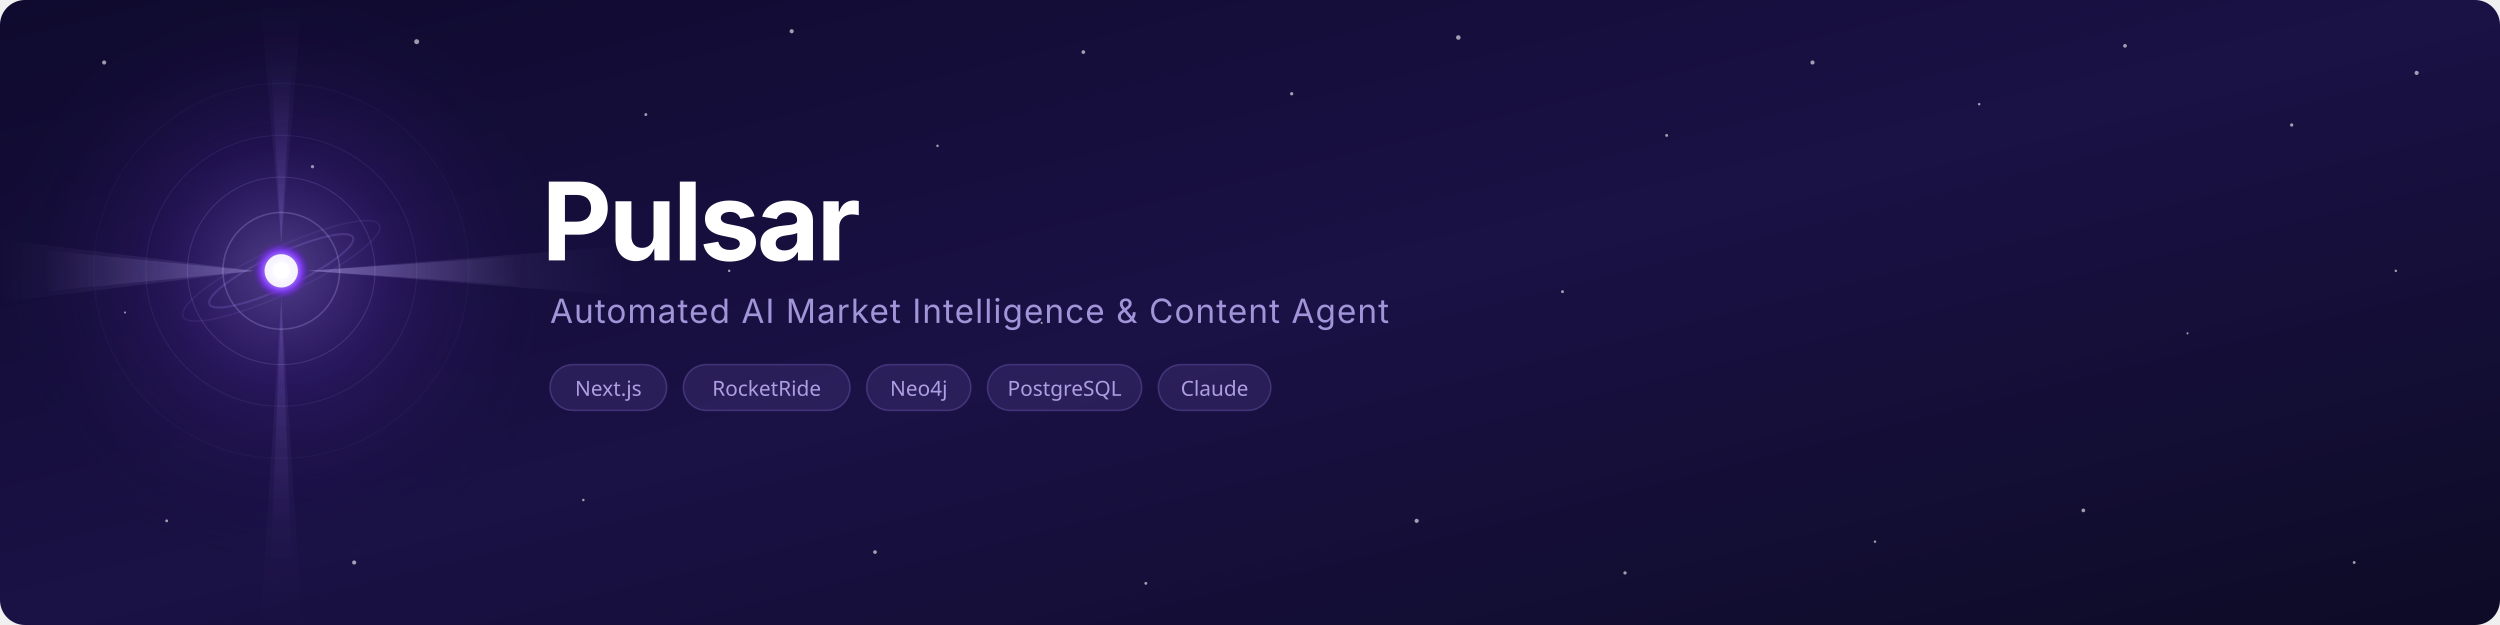
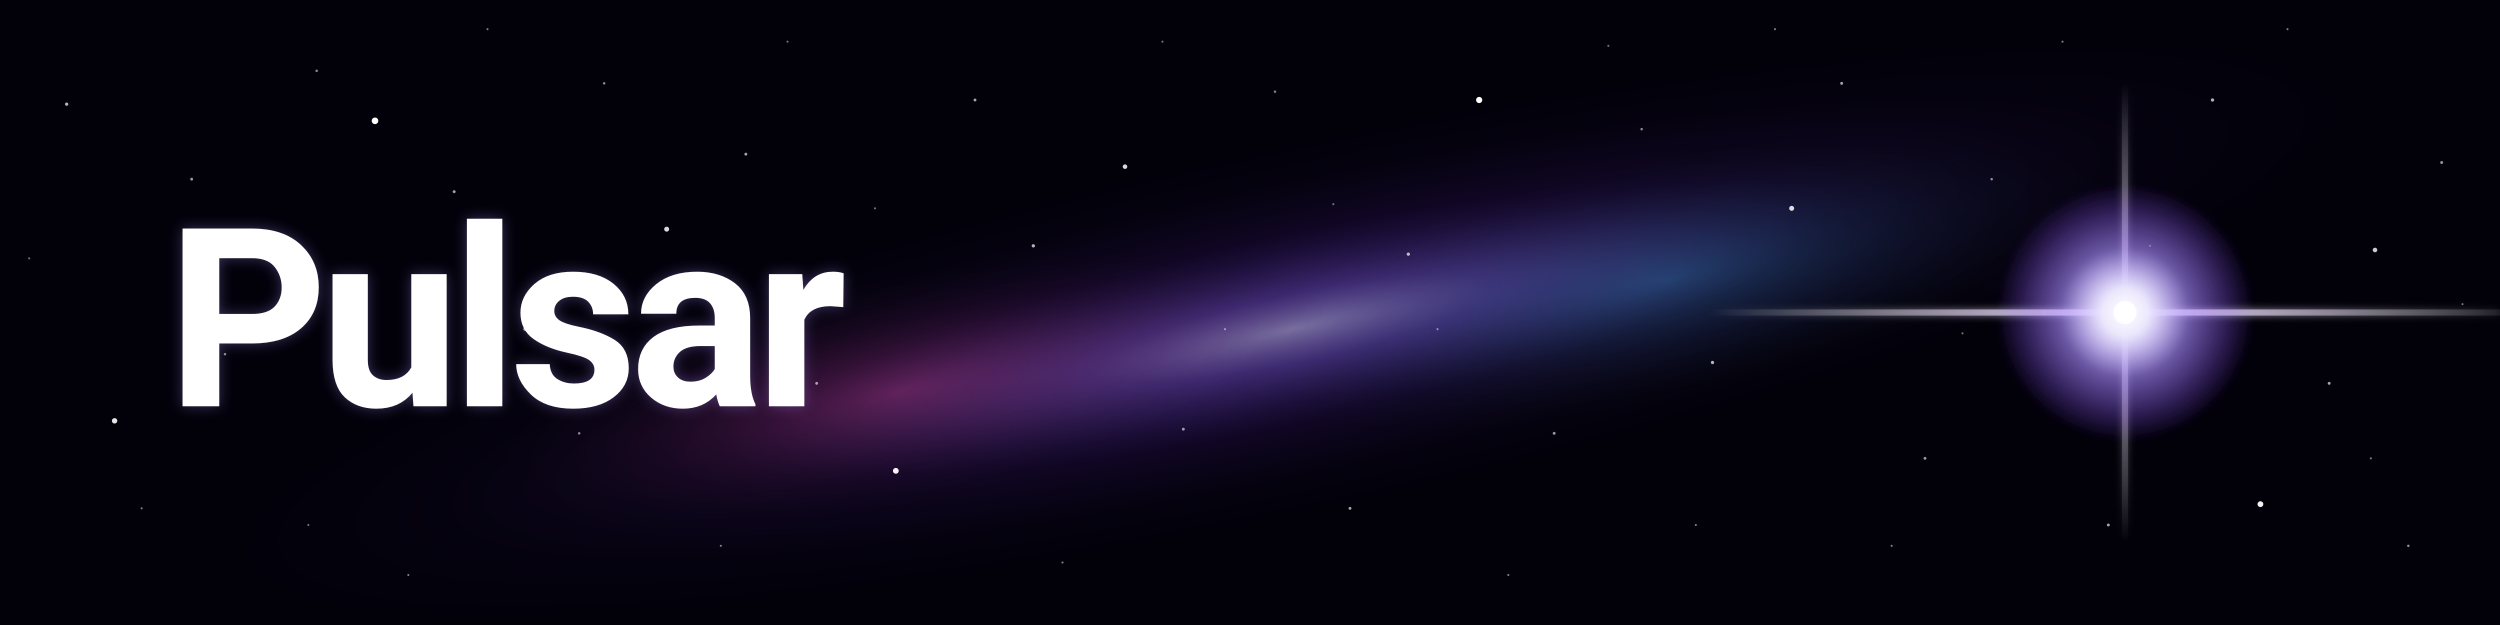
- <svg xmlns="http://www.w3.org/2000/svg" width="1200" height="300" viewBox="0 0 1200 300">
+ <svg xmlns="http://www.w3.org/2000/svg" width="1200" height="300" viewBox="0 0 1200 300" preserveAspectRatio="xMidYMid slice">
  <defs>
-     <linearGradient id="bg" x1="0%" y1="0%" x2="100%" y2="100%">
-       <stop offset="0%" style="stop-color:#0f0a2e" />
-       <stop offset="50%" style="stop-color:#1a1145" />
-       <stop offset="100%" style="stop-color:#0d0b26" />
+     <radialGradient id="galaxy-core" cx="50%" cy="50%" r="50%">
+       <stop offset="0%" stop-color="#c4b5fd" stop-opacity="0.65" />
+       <stop offset="18%" stop-color="#8b5cf6" stop-opacity="0.45" />
+       <stop offset="48%" stop-color="#4c1d95" stop-opacity="0.2" />
+       <stop offset="100%" stop-color="#000000" stop-opacity="0" />
+     </radialGradient>
+     <radialGradient id="nebula-pink" cx="50%" cy="50%" r="50%">
+       <stop offset="0%" stop-color="#ec4899" stop-opacity="0.32" />
+       <stop offset="100%" stop-color="#000000" stop-opacity="0" />
+     </radialGradient>
+     <radialGradient id="nebula-blue" cx="50%" cy="50%" r="50%">
+       <stop offset="0%" stop-color="#38bdf8" stop-opacity="0.28" />
+       <stop offset="100%" stop-color="#000000" stop-opacity="0" />
+     </radialGradient>
+     <radialGradient id="pulsar-glow" cx="50%" cy="50%" r="50%">
+       <stop offset="0%" stop-color="#ffffff" stop-opacity="1" />
+       <stop offset="18%" stop-color="#ede9fe" stop-opacity="0.9" />
+       <stop offset="50%" stop-color="#a78bfa" stop-opacity="0.4" />
+       <stop offset="100%" stop-color="#7c3aed" stop-opacity="0" />
+     </radialGradient>
+     <linearGradient id="beam-h" x1="0%" y1="50%" x2="100%" y2="50%">
+       <stop offset="0%" stop-color="#ffffff" stop-opacity="0" />
+       <stop offset="50%" stop-color="#e9d5ff" stop-opacity="0.85" />
+       <stop offset="100%" stop-color="#ffffff" stop-opacity="0" />
    </linearGradient>
-     <radialGradient id="pulsar-glow" cx="50%" cy="50%" r="50%">
-       <stop offset="0%" style="stop-color:#a78bfa;stop-opacity:0.4" />
-       <stop offset="40%" style="stop-color:#7c3aed;stop-opacity:0.15" />
-       <stop offset="100%" style="stop-color:#0f0a2e;stop-opacity:0" />
-     </radialGradient>
-     <radialGradient id="star-core" cx="50%" cy="50%" r="50%">
-       <stop offset="0%" style="stop-color:#ffffff" />
-       <stop offset="30%" style="stop-color:#c4b5fd" />
-       <stop offset="70%" style="stop-color:#7c3aed" />
-       <stop offset="100%" style="stop-color:#4c1d95;stop-opacity:0" />
-     </radialGradient>
-     <linearGradient id="beam1" x1="0%" y1="50%" x2="100%" y2="50%">
-       <stop offset="0%" style="stop-color:#c4b5fd;stop-opacity:0.6" />
-       <stop offset="100%" style="stop-color:#c4b5fd;stop-opacity:0" />
+     <linearGradient id="beam-v" x1="50%" y1="0%" x2="50%" y2="100%">
+       <stop offset="0%" stop-color="#ffffff" stop-opacity="0" />
+       <stop offset="50%" stop-color="#e9d5ff" stop-opacity="0.55" />
+       <stop offset="100%" stop-color="#ffffff" stop-opacity="0" />
    </linearGradient>
-     <linearGradient id="beam2" x1="100%" y1="50%" x2="0%" y2="50%">
-       <stop offset="0%" style="stop-color:#c4b5fd;stop-opacity:0.6" />
-       <stop offset="100%" style="stop-color:#c4b5fd;stop-opacity:0" />
-     </linearGradient>
-     <linearGradient id="beam-up" x1="50%" y1="100%" x2="50%" y2="0%">
-       <stop offset="0%" style="stop-color:#a78bfa;stop-opacity:0.5" />
-       <stop offset="100%" style="stop-color:#a78bfa;stop-opacity:0" />
-     </linearGradient>
-     <linearGradient id="beam-down" x1="50%" y1="0%" x2="50%" y2="100%">
-       <stop offset="0%" style="stop-color:#a78bfa;stop-opacity:0.5" />
-       <stop offset="100%" style="stop-color:#a78bfa;stop-opacity:0" />
-     </linearGradient>
+     <filter id="soft-glow" x="-30%" y="-30%" width="160%" height="160%">
+       <feGaussianBlur in="SourceGraphic" stdDeviation="1.8" result="blur" />
+       <feMerge>
+         <feMergeNode in="blur" />
+         <feMergeNode in="SourceGraphic" />
+       </feMerge>
+     </filter>
+     <filter id="text-glow" x="-20%" y="-20%" width="140%" height="140%">
+       <feGaussianBlur in="SourceGraphic" stdDeviation="3" result="blur" />
+       <feFlood flood-color="#a78bfa" flood-opacity="0.35" />
+       <feComposite in2="blur" operator="in" result="violetGlow" />
+       <feMerge>
+         <feMergeNode in="violetGlow" />
+         <feMergeNode in="SourceGraphic" />
+       </feMerge>
+     </filter>
  </defs>
-   <rect width="1200" height="300" fill="url(#bg)" rx="12" />
-   <g opacity="0.6">
-     <circle cx="50" cy="30" r="1" fill="white" />
-     <circle cx="150" cy="80" r="0.8" fill="white" />
-     <circle cx="200" cy="20" r="1.2" fill="white" />
-     <circle cx="310" cy="55" r="0.7" fill="white" />
-     <circle cx="380" cy="15" r="1" fill="white" />
-     <circle cx="450" cy="70" r="0.6" fill="white" />
-     <circle cx="520" cy="25" r="0.9" fill="white" />
-     <circle cx="620" cy="45" r="0.8" fill="white" />
-     <circle cx="700" cy="18" r="1.1" fill="white" />
-     <circle cx="800" cy="65" r="0.7" fill="white" />
-     <circle cx="870" cy="30" r="1" fill="white" />
-     <circle cx="950" cy="50" r="0.6" fill="white" />
-     <circle cx="1020" cy="22" r="0.9" fill="white" />
-     <circle cx="1100" cy="60" r="0.8" fill="white" />
-     <circle cx="1160" cy="35" r="1" fill="white" />
-     <circle cx="80" cy="250" r="0.7" fill="white" />
-     <circle cx="170" cy="270" r="1" fill="white" />
-     <circle cx="280" cy="240" r="0.6" fill="white" />
-     <circle cx="420" cy="265" r="0.9" fill="white" />
-     <circle cx="550" cy="280" r="0.7" fill="white" />
-     <circle cx="680" cy="250" r="1" fill="white" />
-     <circle cx="780" cy="275" r="0.8" fill="white" />
-     <circle cx="900" cy="260" r="0.6" fill="white" />
-     <circle cx="1000" cy="245" r="0.9" fill="white" />
-     <circle cx="1130" cy="270" r="0.7" fill="white" />
-     <circle cx="60" cy="150" r="0.5" fill="white" />
-     <circle cx="350" cy="130" r="0.6" fill="white" />
-     <circle cx="500" cy="155" r="0.5" fill="white" />
-     <circle cx="750" cy="140" r="0.7" fill="white" />
-     <circle cx="1050" cy="160" r="0.5" fill="white" />
-     <circle cx="1150" cy="130" r="0.6" fill="white" />
+   <rect width="1200" height="300" fill="#02010a" />
+   <g transform="rotate(-12 620 158)">
+     <ellipse cx="620" cy="158" rx="540" ry="92" fill="url(#galaxy-core)" />
+     <ellipse cx="430" cy="148" rx="210" ry="58" fill="url(#nebula-pink)" />
+     <ellipse cx="800" cy="172" rx="230" ry="62" fill="url(#nebula-blue)" />
  </g>
-   <circle cx="135" cy="130" r="140" fill="url(#pulsar-glow)" />
-   <polygon points="148,130 300,118 300,142" fill="url(#beam1)" opacity="0.3" />
-   <polygon points="148,130 250,123 250,137" fill="url(#beam1)" opacity="0.5" />
-   <polygon points="122,130 0,115 0,145" fill="url(#beam2)" opacity="0.25" />
-   <polygon points="122,130 20,120 20,140" fill="url(#beam2)" opacity="0.4" />
-   <polygon points="135,117 125,0 145,0" fill="url(#beam-up)" opacity="0.2" />
-   <polygon points="135,117 130,30 140,30" fill="url(#beam-up)" opacity="0.35" />
-   <polygon points="135,143 125,300 145,300" fill="url(#beam-down)" opacity="0.2" />
-   <polygon points="135,143 130,270 140,270" fill="url(#beam-down)" opacity="0.35" />
-   <ellipse cx="135" cy="130" rx="38" ry="8" fill="none" stroke="rgba(167,139,250,0.2)" stroke-width="1" transform="rotate(-25,135,130)" />
-   <ellipse cx="135" cy="130" rx="52" ry="11" fill="none" stroke="rgba(167,139,250,0.1)" stroke-width="0.75" transform="rotate(-25,135,130)" />
-   <circle cx="135" cy="130" r="14" fill="url(#star-core)" />
-   <circle cx="135" cy="130" r="8" fill="white" opacity="0.9" />
-   <circle cx="135" cy="130" r="4" fill="white" />
-   <circle cx="135" cy="130" r="28" fill="none" stroke="rgba(196,181,253,0.25)" stroke-width="0.75" />
-   <circle cx="135" cy="130" r="45" fill="none" stroke="rgba(196,181,253,0.15)" stroke-width="0.5" />
-   <circle cx="135" cy="130" r="65" fill="none" stroke="rgba(196,181,253,0.08)" stroke-width="0.5" />
-   <circle cx="135" cy="130" r="90" fill="none" stroke="rgba(196,181,253,0.04)" stroke-width="0.5" />
-   <text x="260" y="125" font-family="system-ui, -apple-system, 'Segoe UI', sans-serif" font-size="52" font-weight="700" fill="white" letter-spacing="-1.5">Pulsar</text>
-   <text x="264" y="155" font-family="system-ui, -apple-system, 'Segoe UI', sans-serif" font-size="16" fill="rgba(196,181,253,0.8)" letter-spacing="0.5">Automated AI Market Intelligence &amp; Content Agent</text>
-   <rect x="264" y="175" width="56" height="22" rx="11" fill="rgba(167,139,250,0.12)" stroke="rgba(167,139,250,0.25)" stroke-width="0.75" />
-   <text x="292" y="190" font-family="system-ui, sans-serif" font-size="10" fill="rgba(196,181,253,0.85)" text-anchor="middle">Next.js</text>
-   <rect x="328" y="175" width="80" height="22" rx="11" fill="rgba(167,139,250,0.12)" stroke="rgba(167,139,250,0.25)" stroke-width="0.75" />
-   <text x="368" y="190" font-family="system-ui, sans-serif" font-size="10" fill="rgba(196,181,253,0.85)" text-anchor="middle">RocketRide</text>
-   <rect x="416" y="175" width="50" height="22" rx="11" fill="rgba(167,139,250,0.12)" stroke="rgba(167,139,250,0.25)" stroke-width="0.75" />
-   <text x="441" y="190" font-family="system-ui, sans-serif" font-size="10" fill="rgba(196,181,253,0.85)" text-anchor="middle">Neo4j</text>
-   <rect x="474" y="175" width="74" height="22" rx="11" fill="rgba(167,139,250,0.12)" stroke="rgba(167,139,250,0.25)" stroke-width="0.75" />
-   <text x="511" y="190" font-family="system-ui, sans-serif" font-size="10" fill="rgba(196,181,253,0.85)" text-anchor="middle">PostgreSQL</text>
-   <rect x="556" y="175" width="54" height="22" rx="11" fill="rgba(167,139,250,0.12)" stroke="rgba(167,139,250,0.25)" stroke-width="0.75" />
-   <text x="583" y="190" font-family="system-ui, sans-serif" font-size="10" fill="rgba(196,181,253,0.85)" text-anchor="middle">Claude</text>
+   <g fill="#ffffff">
+     <circle cx="180" cy="58" r="1.6" opacity="1" />
+     <circle cx="710" cy="48" r="1.5" opacity="1" />
+     <circle cx="430" cy="226" r="1.4" opacity="0.95" />
+     <circle cx="55" cy="202" r="1.3" opacity="0.9" />
+     <circle cx="1085" cy="242" r="1.4" opacity="0.95" />
+     <circle cx="320" cy="110" r="1.2" opacity="0.85" />
+     <circle cx="540" cy="80" r="1.1" opacity="0.85" />
+     <circle cx="860" cy="100" r="1.2" opacity="0.85" />
+     <circle cx="1140" cy="120" r="1.1" opacity="0.8" />
+     <circle cx="32" cy="50" r="0.8" opacity="0.7" />
+     <circle cx="92" cy="86" r="0.7" opacity="0.6" />
+     <circle cx="152" cy="34" r="0.6" opacity="0.55" />
+     <circle cx="218" cy="92" r="0.7" opacity="0.65" />
+     <circle cx="252" cy="158" r="0.8" opacity="0.7" />
+     <circle cx="290" cy="40" r="0.6" opacity="0.55" />
+     <circle cx="358" cy="74" r="0.7" opacity="0.65" />
+     <circle cx="392" cy="184" r="0.7" opacity="0.6" />
+     <circle cx="468" cy="48" r="0.7" opacity="0.65" />
+     <circle cx="496" cy="118" r="0.8" opacity="0.7" />
+     <circle cx="568" cy="206" r="0.7" opacity="0.6" />
+     <circle cx="612" cy="44" r="0.6" opacity="0.5" />
+     <circle cx="648" cy="244" r="0.7" opacity="0.65" />
+     <circle cx="676" cy="122" r="0.8" opacity="0.7" />
+     <circle cx="746" cy="208" r="0.7" opacity="0.6" />
+     <circle cx="788" cy="62" r="0.6" opacity="0.55" />
+     <circle cx="822" cy="174" r="0.8" opacity="0.7" />
+     <circle cx="884" cy="40" r="0.7" opacity="0.65" />
+     <circle cx="924" cy="220" r="0.7" opacity="0.6" />
+     <circle cx="956" cy="86" r="0.6" opacity="0.55" />
+     <circle cx="1012" cy="252" r="0.7" opacity="0.65" />
+     <circle cx="1062" cy="48" r="0.8" opacity="0.7" />
+     <circle cx="1118" cy="184" r="0.7" opacity="0.65" />
+     <circle cx="1172" cy="78" r="0.7" opacity="0.6" />
+     <circle cx="1156" cy="262" r="0.6" opacity="0.55" />
+     <circle cx="14" cy="124" r="0.5" opacity="0.45" />
+     <circle cx="68" cy="244" r="0.5" opacity="0.5" />
+     <circle cx="108" cy="170" r="0.6" opacity="0.55" />
+     <circle cx="148" cy="252" r="0.5" opacity="0.45" />
+     <circle cx="196" cy="276" r="0.5" opacity="0.5" />
+     <circle cx="234" cy="14" r="0.5" opacity="0.5" />
+     <circle cx="278" cy="208" r="0.6" opacity="0.55" />
+     <circle cx="346" cy="262" r="0.5" opacity="0.5" />
+     <circle cx="378" cy="20" r="0.5" opacity="0.45" />
+     <circle cx="420" cy="100" r="0.5" opacity="0.45" />
+     <circle cx="510" cy="270" r="0.5" opacity="0.5" />
+     <circle cx="558" cy="20" r="0.5" opacity="0.45" />
+     <circle cx="588" cy="158" r="0.5" opacity="0.5" />
+     <circle cx="640" cy="98" r="0.5" opacity="0.45" />
+     <circle cx="690" cy="158" r="0.5" opacity="0.5" />
+     <circle cx="724" cy="276" r="0.5" opacity="0.5" />
+     <circle cx="772" cy="22" r="0.5" opacity="0.45" />
+     <circle cx="814" cy="252" r="0.5" opacity="0.5" />
+     <circle cx="852" cy="14" r="0.5" opacity="0.5" />
+     <circle cx="908" cy="262" r="0.5" opacity="0.5" />
+     <circle cx="942" cy="160" r="0.5" opacity="0.45" />
+     <circle cx="990" cy="20" r="0.5" opacity="0.5" />
+     <circle cx="1032" cy="118" r="0.5" opacity="0.45" />
+     <circle cx="1098" cy="14" r="0.5" opacity="0.5" />
+     <circle cx="1138" cy="220" r="0.5" opacity="0.5" />
+     <circle cx="1182" cy="146" r="0.5" opacity="0.45" />
+   </g>
+   <text x="80" y="195" font-family="ui-sans-serif, system-ui, -apple-system, BlinkMacSystemFont, 'Segoe UI', Roboto, sans-serif" font-size="120" font-weight="700" fill="#ffffff" letter-spacing="-4" filter="url(#text-glow)">Pulsar</text>
+   <g transform="translate(1020, 150)" filter="url(#soft-glow)">
+     <rect x="-200" y="-1.5" width="400" height="3" fill="url(#beam-h)" rx="1.5" />
+     <rect x="-1.5" y="-110" width="3" height="220" fill="url(#beam-v)" rx="1.5" />
+     <circle cx="0" cy="0" r="62" fill="url(#pulsar-glow)" />
+     <circle cx="0" cy="0" r="5.5" fill="#ffffff" />
+   </g>
</svg>
